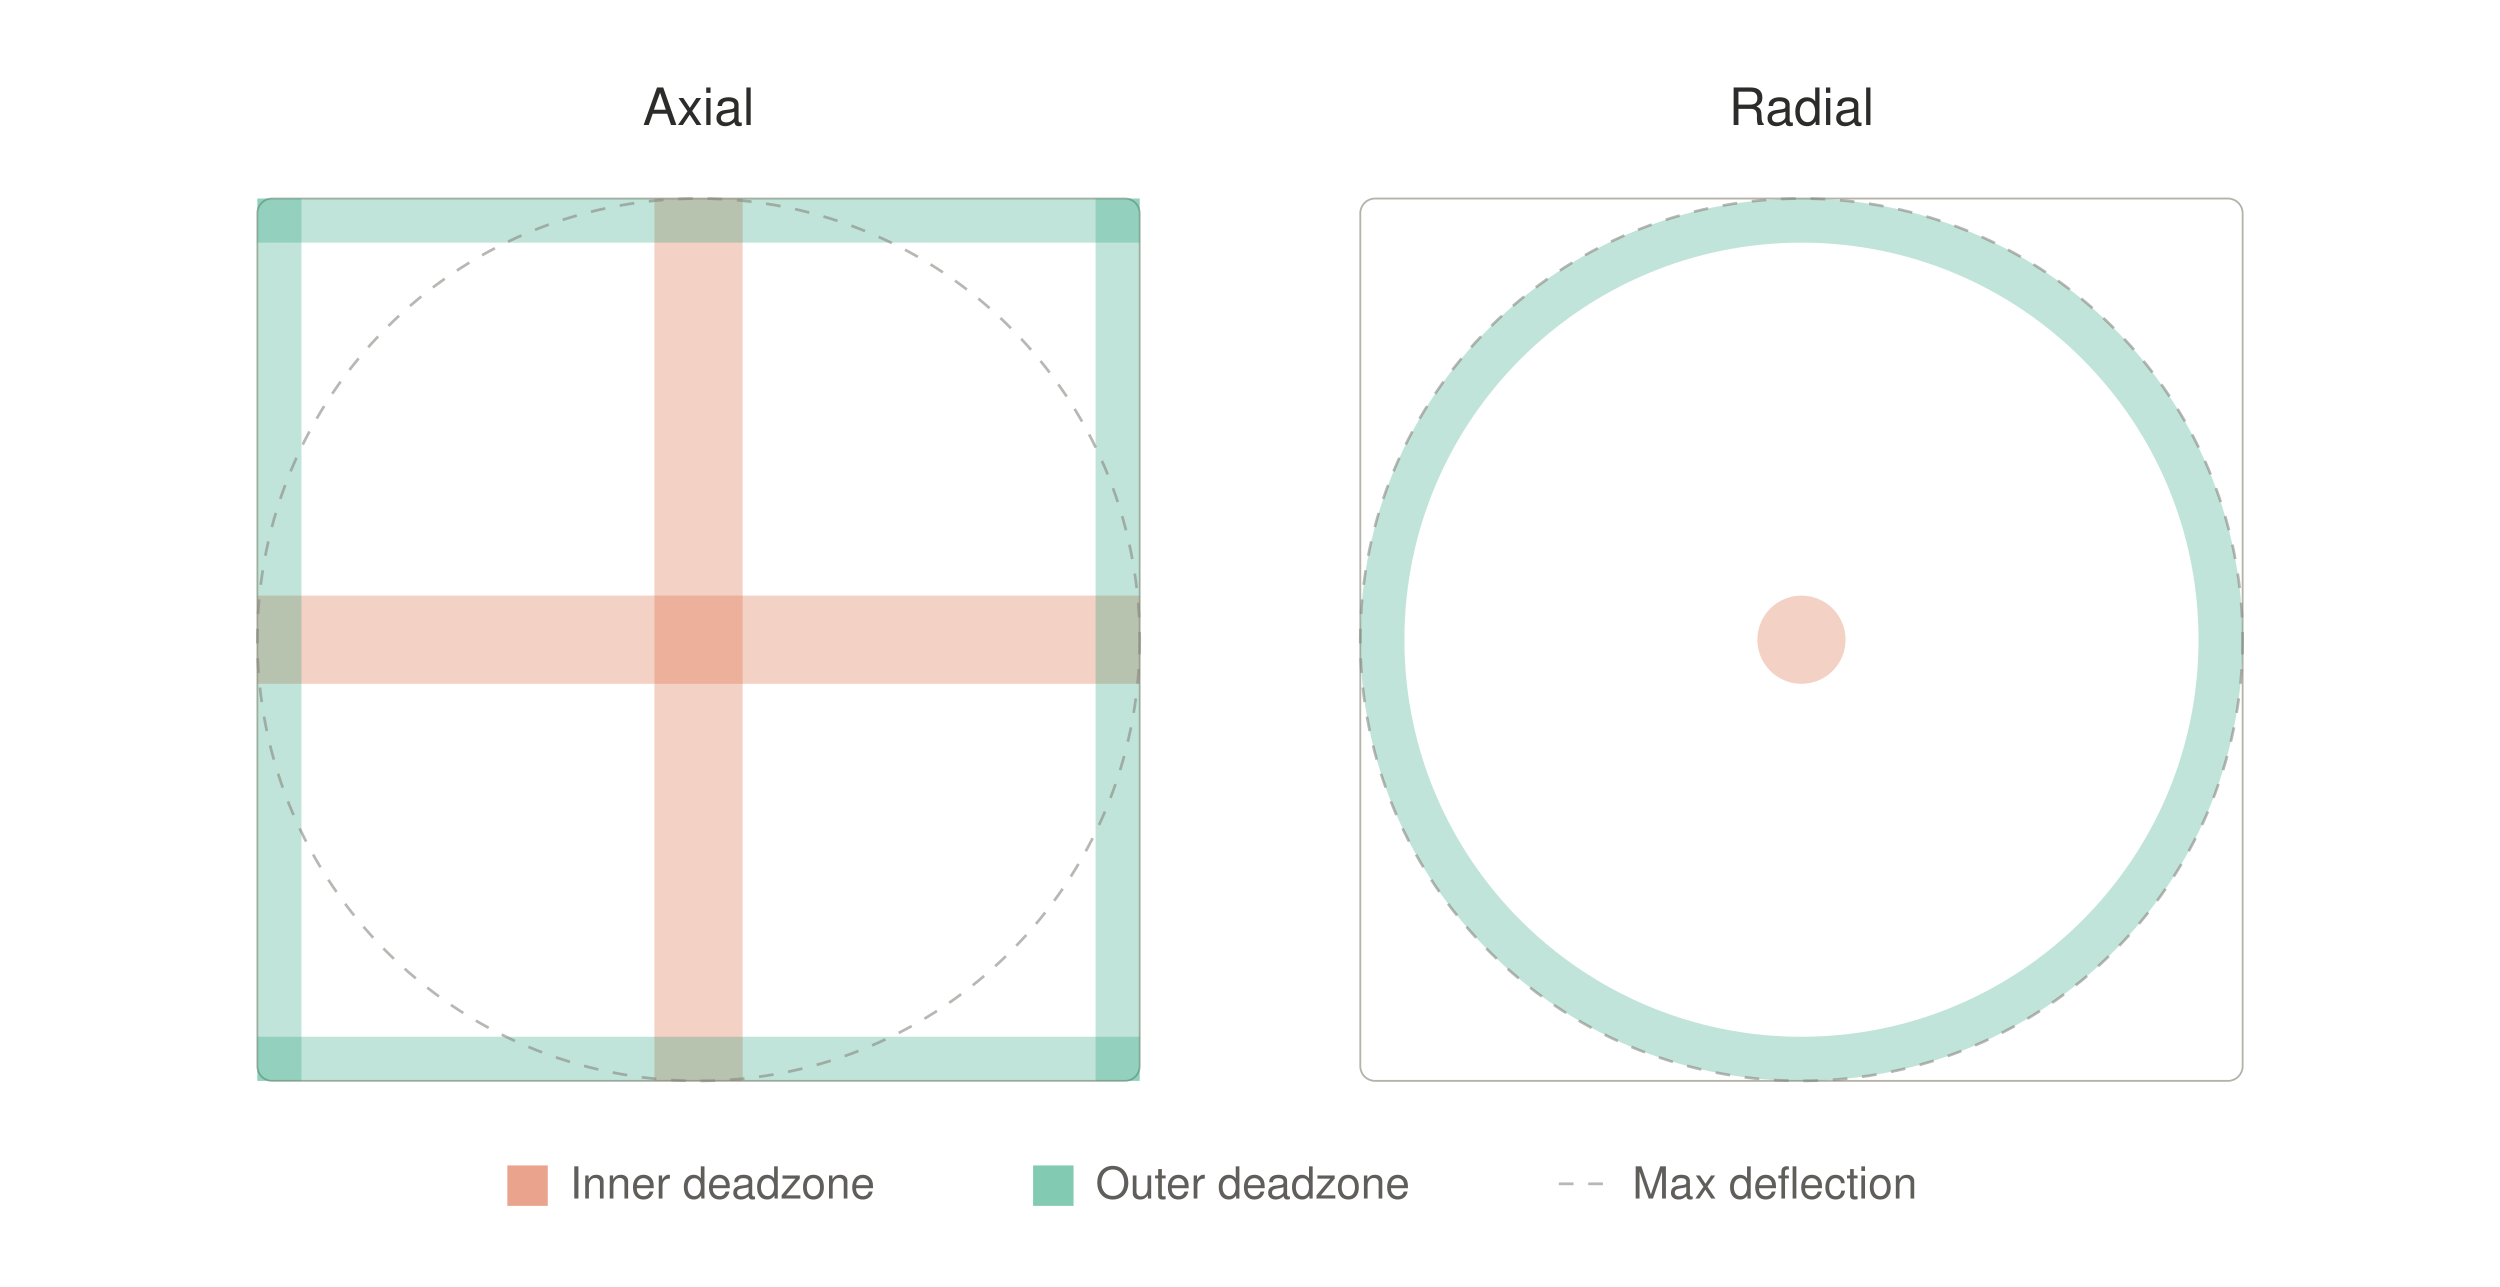
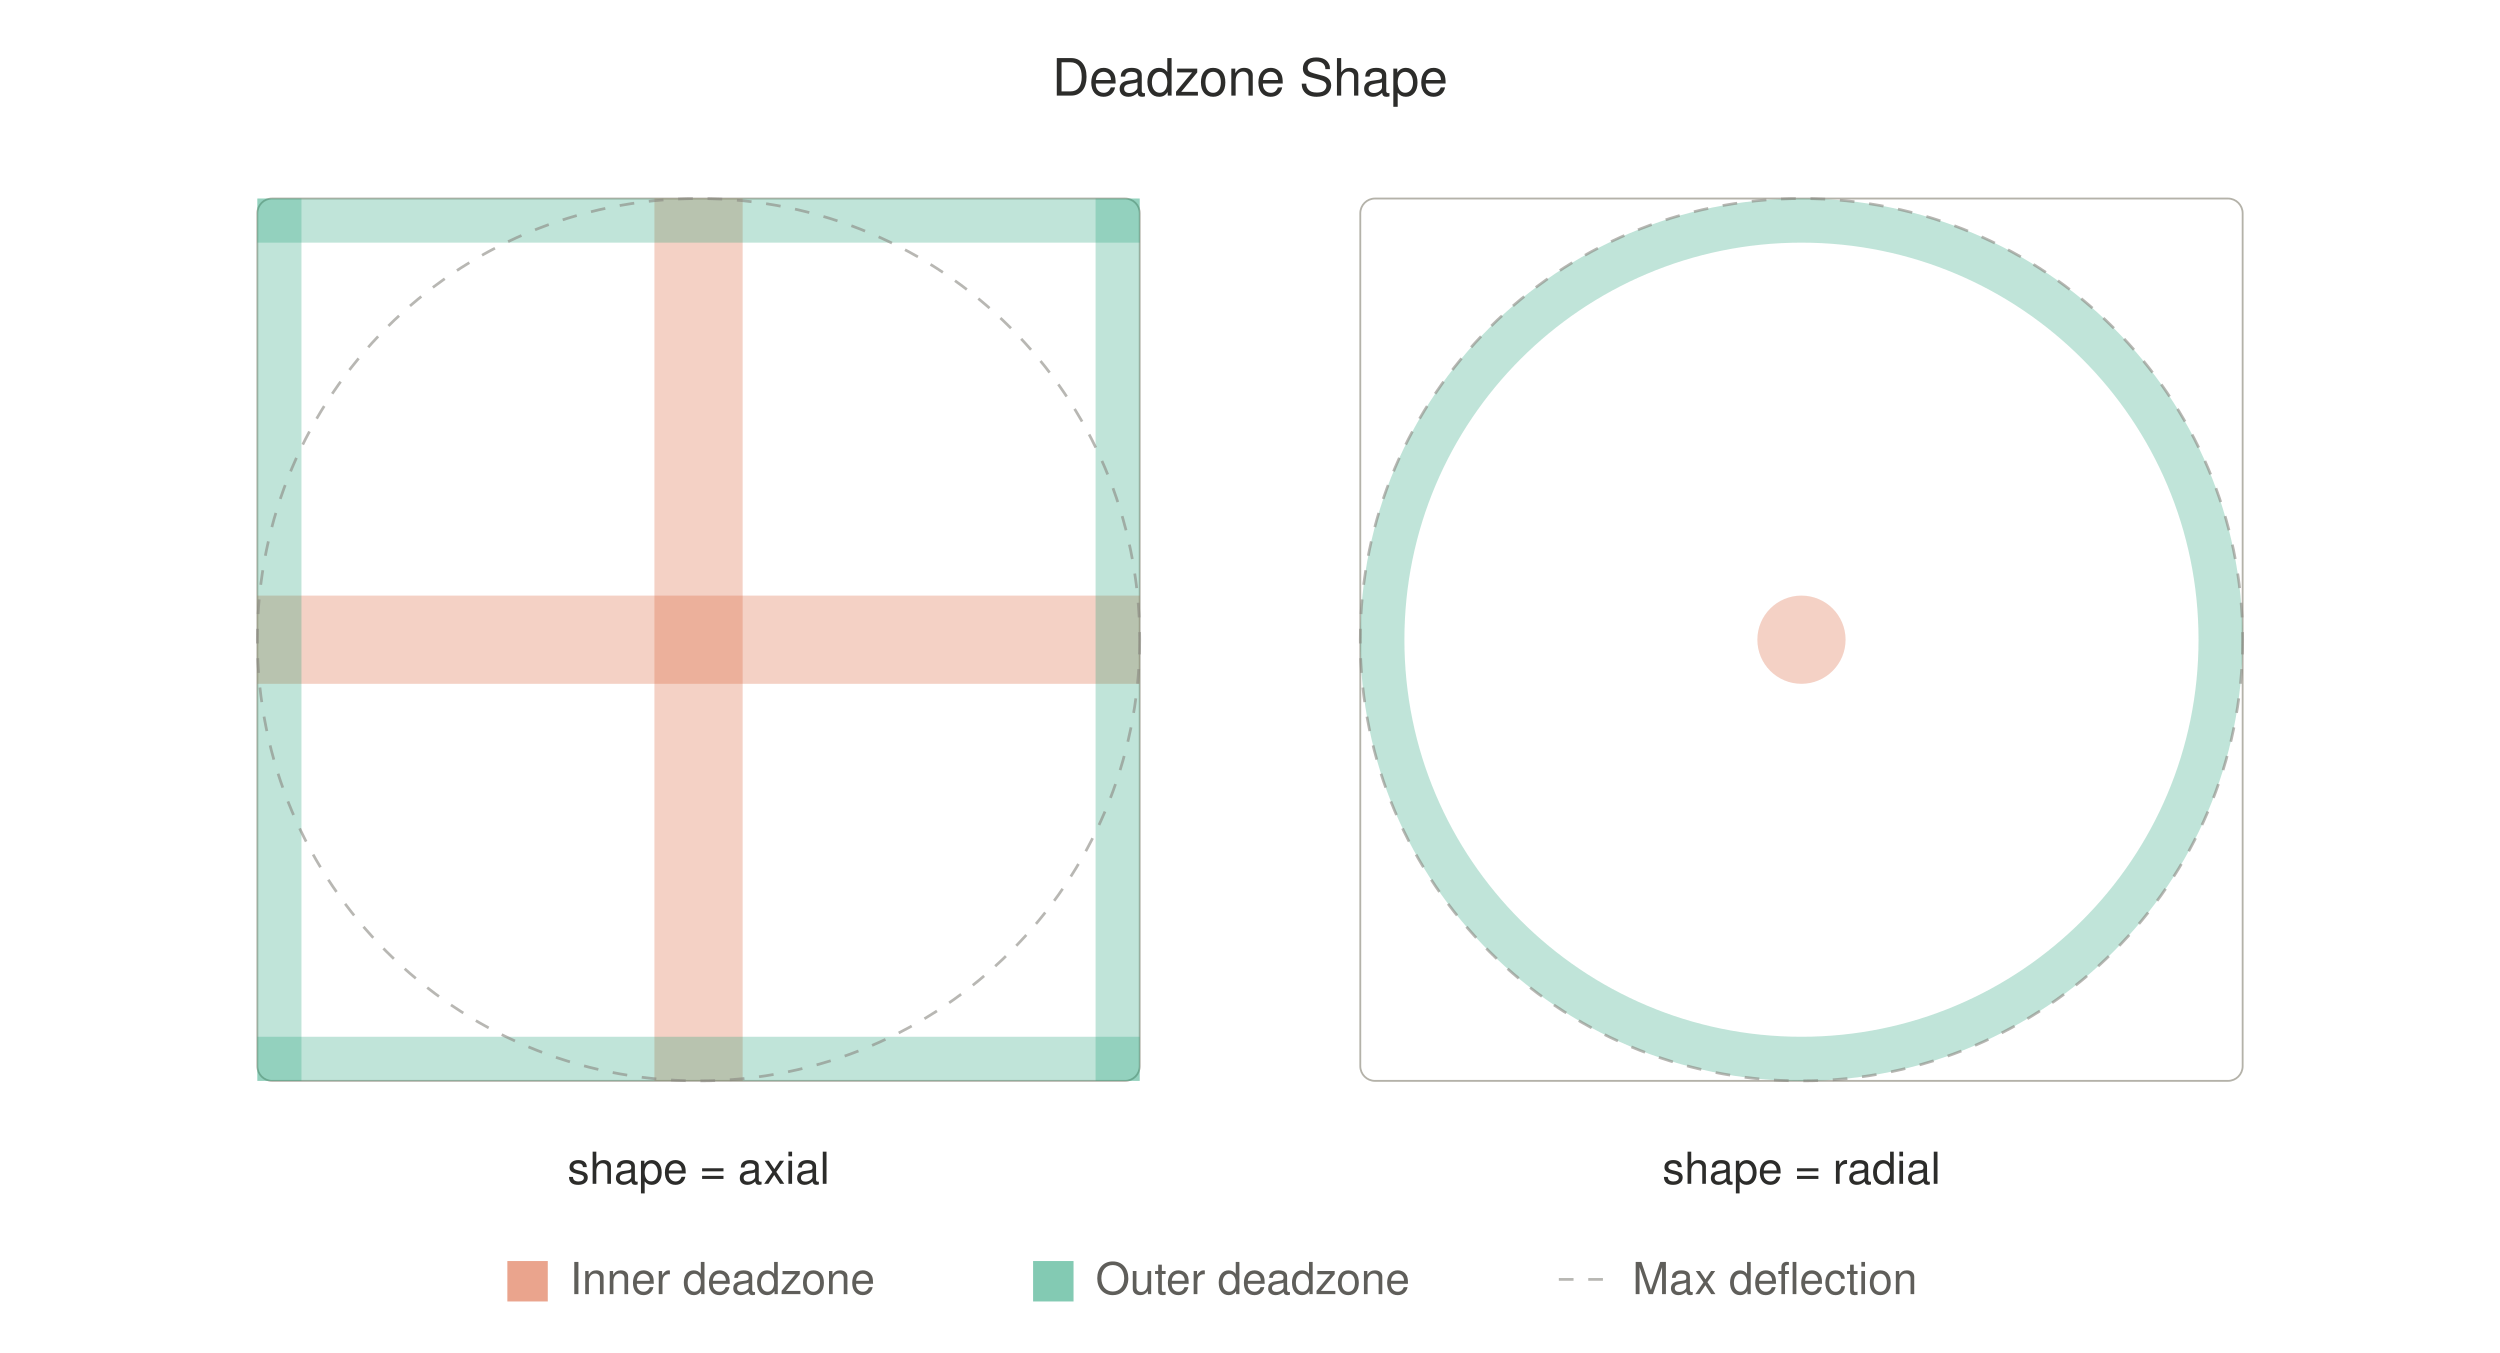
- <svg xmlns="http://www.w3.org/2000/svg" width="680" height="350" viewBox="0 0 680 350" role="img" aria-label="Axial and radial deadzone regions">
+ <svg xmlns="http://www.w3.org/2000/svg" width="680" height="368" viewBox="0 0 680 368" role="img" aria-label="Axial and radial deadzone regions">
  <style>
  text { font-family: -apple-system, BlinkMacSystemFont, "Segoe UI", Helvetica, Arial, sans-serif; }
  .title { font-size: 14px; font-weight: 500; fill: #2C2C2A; }
+   .caption { font-size: 12px; font-weight: 500; fill: #2C2C2A; }
  .label { font-size: 12px; font-weight: 400; fill: #5F5E5A; }
  .panel { fill: none; stroke: #B4B2A9; stroke-width: 0.5; }
  .hair  { fill: none; stroke: #888780; stroke-width: 0.75; stroke-dasharray: 4 4; opacity: 0.6; }
  .inner { fill: #D85A30; opacity: 0.28; }
  .outer { fill: #1D9E75; opacity: 0.28; }
  .ring  { fill: none; stroke: #1D9E75; stroke-width: 12; opacity: 0.28; }
  .key-i { fill: #D85A30; opacity: 0.55; }
  .key-o { fill: #1D9E75; opacity: 0.55; }
</style>
-   <text class="title" x="190" y="34" text-anchor="middle">Axial</text>
-   <text class="title" x="490" y="34" text-anchor="middle">Radial</text>
+   <text class="title" x="340" y="26" text-anchor="middle">Deadzone Shape</text>
  <rect class="panel" x="70" y="54" width="240" height="240" rx="4" />
  <rect class="inner" x="178" y="54" width="24" height="240" />
  <rect class="inner" x="70" y="162" width="240" height="24" />
  <rect class="outer" x="70" y="54" width="12" height="240" />
  <rect class="outer" x="298" y="54" width="12" height="240" />
  <rect class="outer" x="70" y="54" width="240" height="12" />
  <rect class="outer" x="70" y="282" width="240" height="12" />
  <circle class="hair" cx="190" cy="174" r="120" />
  <rect class="panel" x="370" y="54" width="240" height="240" rx="4" />
  <circle class="inner" cx="490" cy="174" r="12" />
  <circle class="ring" cx="490" cy="174" r="114" />
  <circle class="hair" cx="490" cy="174" r="120" />
-   <rect class="key-i" x="138" y="317" width="11" height="11" />
-   <text class="label" x="155" y="326">Inner deadzone</text>
-   <rect class="key-o" x="281" y="317" width="11" height="11" />
-   <text class="label" x="298" y="326">Outer deadzone</text>
-   <line class="hair" x1="424" y1="322" x2="438" y2="322" />
-   <text class="label" x="444" y="326">Max deflection</text>
+   <text class="caption" x="190" y="322" text-anchor="middle">shape = axial</text>
+   <text class="caption" x="490" y="322" text-anchor="middle">shape = radial</text>
+   <rect class="key-i" x="138" y="343" width="11" height="11" />
+   <text class="label" x="155" y="352">Inner deadzone</text>
+   <rect class="key-o" x="281" y="343" width="11" height="11" />
+   <text class="label" x="298" y="352">Outer deadzone</text>
+   <line class="hair" x1="424" y1="348" x2="438" y2="348" />
+   <text class="label" x="444" y="352">Max deflection</text>
</svg>
